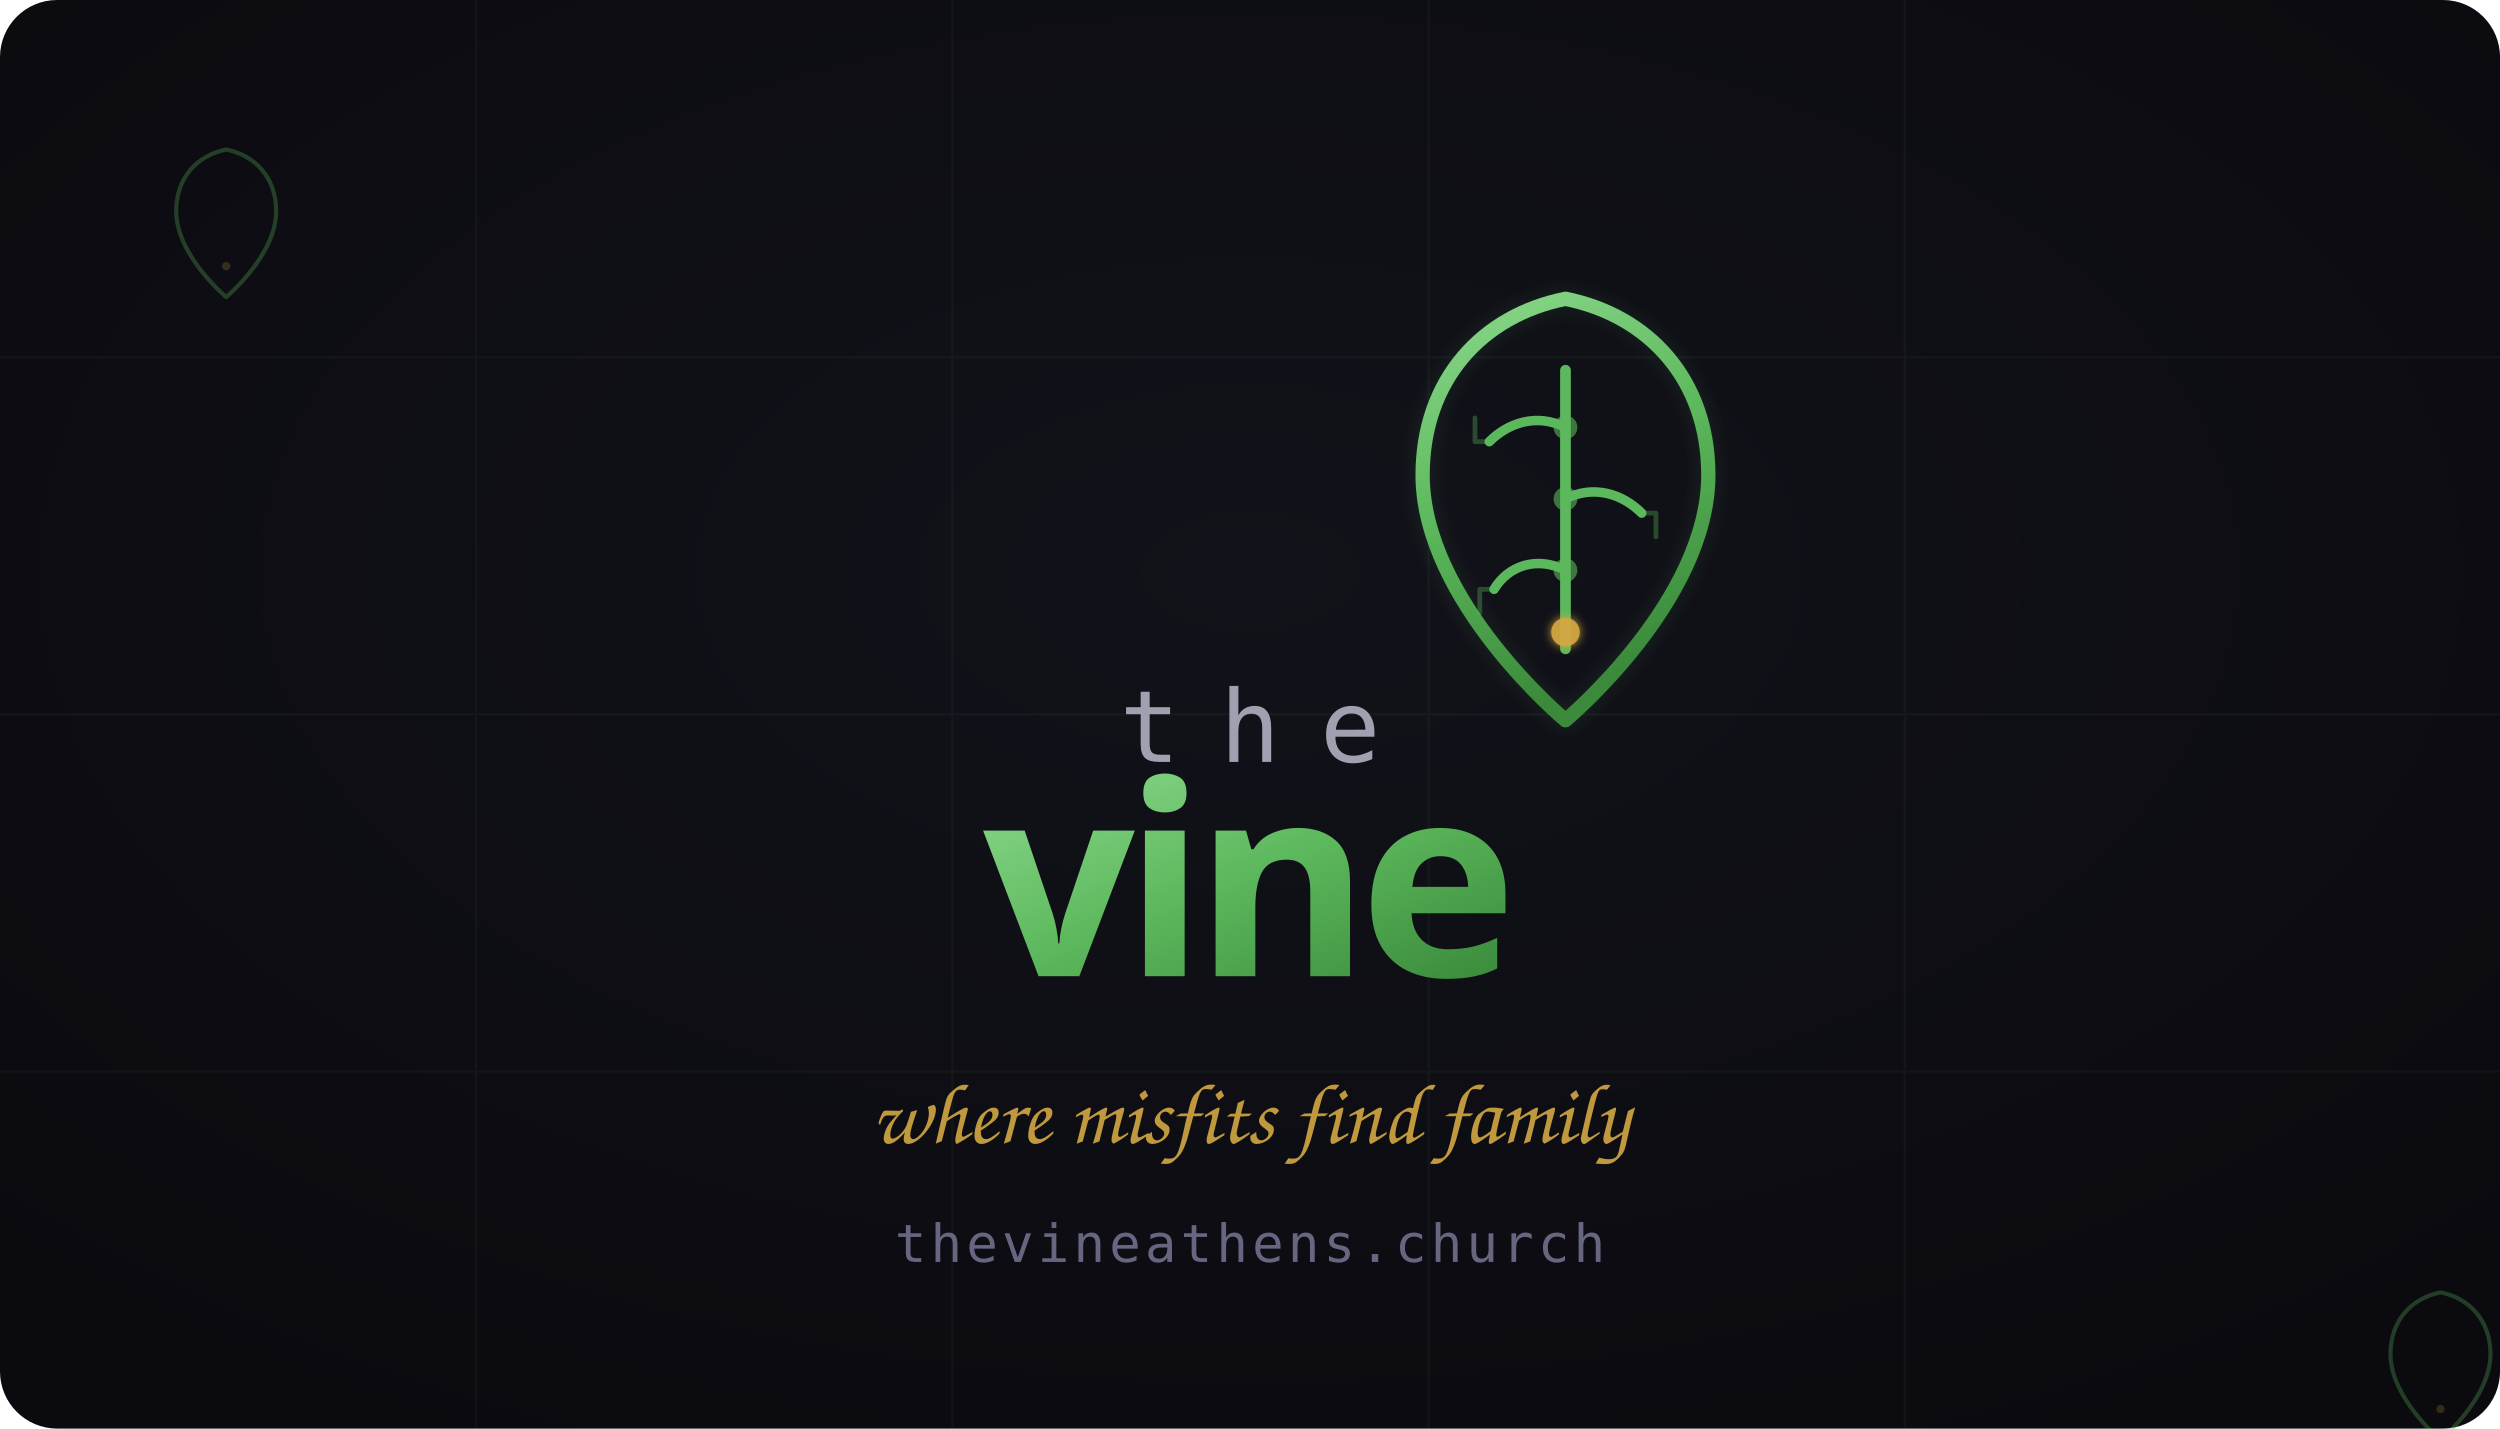
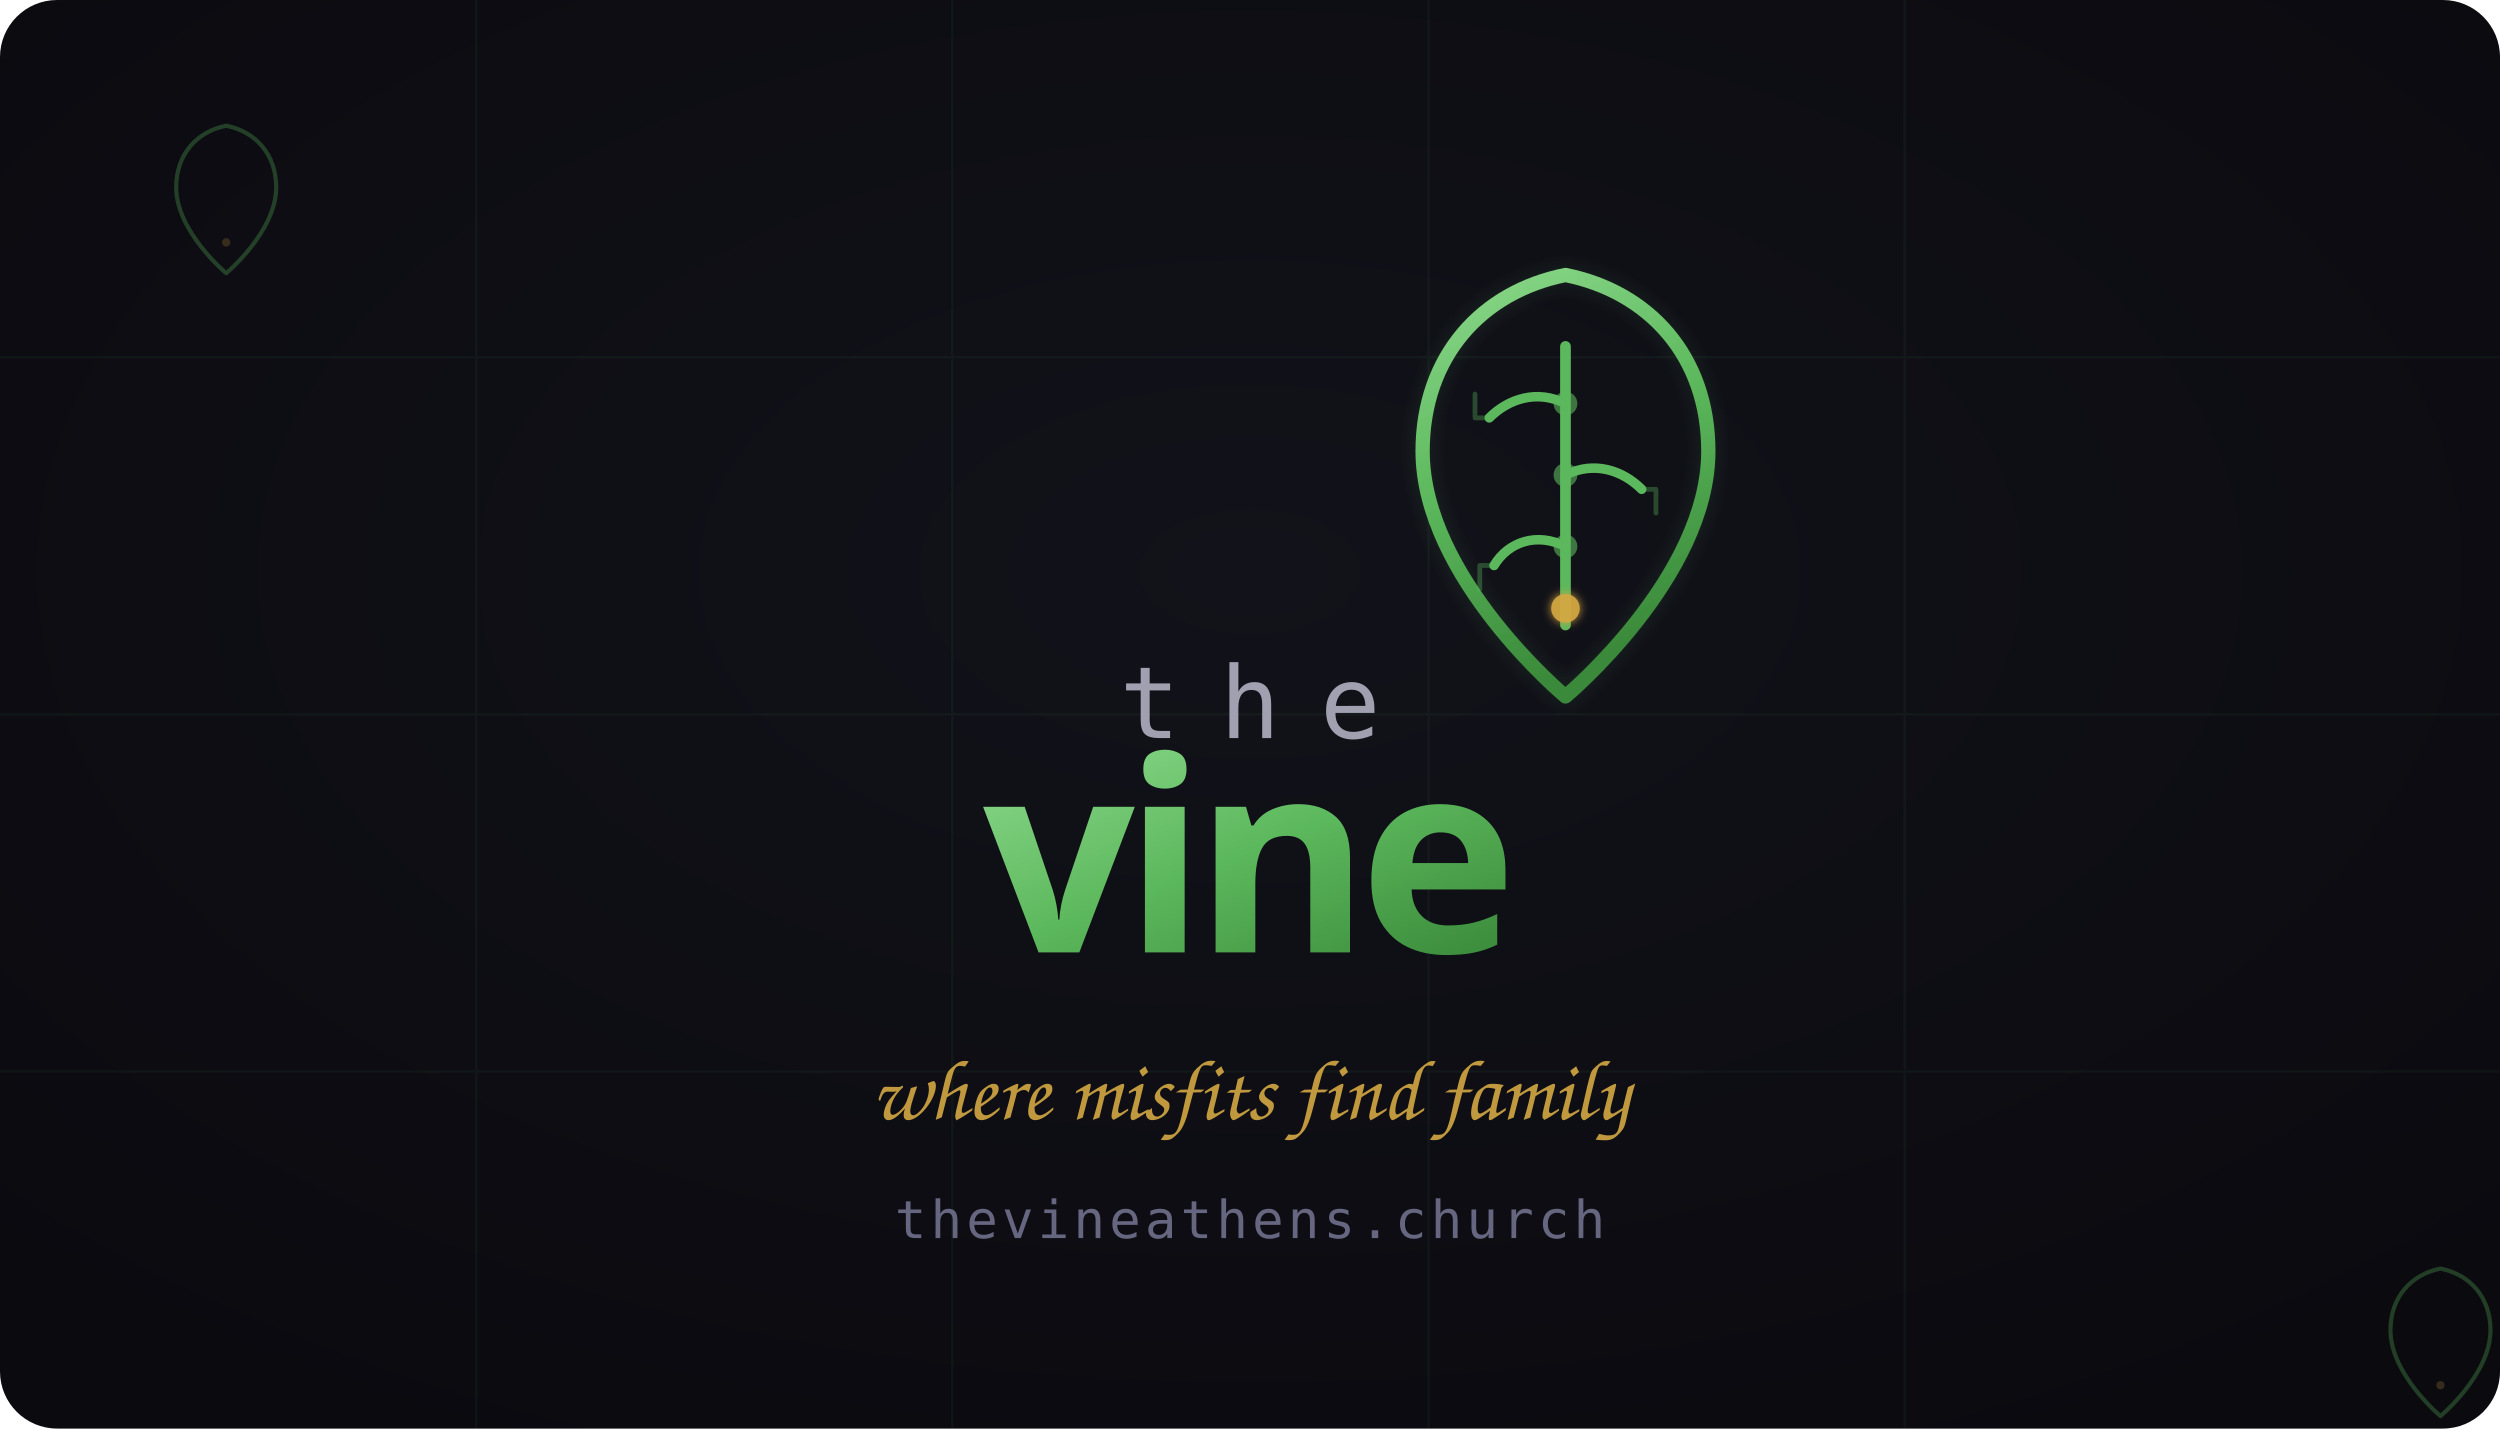
<svg xmlns="http://www.w3.org/2000/svg" viewBox="0 0 1050 600" width="1050" height="600">
  <defs>
    <radialGradient id="card-bg" cx="50%" cy="40%" r="70%">
      <stop offset="0%" stop-color="#12121a" />
      <stop offset="100%" stop-color="#0a0a0f" />
    </radialGradient>
    <linearGradient id="leaf-stroke" x1="0" y1="0" x2="0.3" y2="1">
      <stop offset="0%" stop-color="#8cd98c" />
      <stop offset="50%" stop-color="#5cb85c" />
      <stop offset="100%" stop-color="#3a8a3a" />
    </linearGradient>
    <linearGradient id="title-grad" x1="0" y1="0" x2="1" y2="1">
      <stop offset="0%" stop-color="#8cd98c" />
      <stop offset="50%" stop-color="#5cb85c" />
      <stop offset="100%" stop-color="#3a8a3a" />
    </linearGradient>
    <filter id="leaf-glow" x="-20%" y="-20%" width="140%" height="140%">
      <feGaussianBlur in="SourceAlpha" stdDeviation="4" result="blur" />
      <feFlood flood-color="#5cb85c" flood-opacity="0.15" />
      <feComposite in2="blur" operator="in" result="glow" />
      <feMerge>
        <feMergeNode in="glow" />
        <feMergeNode in="SourceGraphic" />
      </feMerge>
    </filter>
    <filter id="amber-glow" x="-50%" y="-50%" width="200%" height="200%">
      <feGaussianBlur in="SourceGraphic" stdDeviation="2" result="blur" />
      <feMerge>
        <feMergeNode in="blur" />
        <feMergeNode in="SourceGraphic" />
      </feMerge>
    </filter>
  </defs>
  <rect width="1050" height="600" fill="url(#card-bg)" rx="24" />
  <g opacity="0.06" stroke="#5cb85c" stroke-width="1">
    <line x1="0" y1="150" x2="1050" y2="150" />
    <line x1="0" y1="300" x2="1050" y2="300" />
    <line x1="0" y1="450" x2="1050" y2="450" />
    <line x1="200" y1="0" x2="200" y2="600" />
    <line x1="400" y1="0" x2="400" y2="600" />
    <line x1="600" y1="0" x2="600" y2="600" />
    <line x1="800" y1="0" x2="800" y2="600" />
  </g>
-   <g transform="translate(557.5, 117.5)">
+   <g transform="translate(557.5, 107.5)">
    <g transform="scale(1.0)">
      <path d="M100 185 C100 185 40 135 40 82 C40 42 65 15 100 8 C135 15 160 42 160 82 C160 135 100 185 100 185Z" fill="none" stroke="url(#leaf-stroke)" stroke-width="6" stroke-linejoin="round" filter="url(#leaf-glow)" />
      <line x1="100" y1="38" x2="100" y2="155" stroke="#5cb85c" stroke-width="4.5" stroke-linecap="round" />
      <path d="M100 62 C88 56 76 60 68 68" fill="none" stroke="#5cb85c" stroke-width="4" stroke-linecap="round" />
      <path d="M100 92 C112 86 124 90 132 98" fill="none" stroke="#5cb85c" stroke-width="4" stroke-linecap="round" />
      <path d="M100 122 C88 116 76 120 70 130" fill="none" stroke="#5cb85c" stroke-width="4" stroke-linecap="round" />
      <path d="M68 68 L62 68 L62 58" fill="none" stroke="#5cb85c" stroke-width="2" stroke-linecap="round" stroke-linejoin="round" opacity="0.35" />
      <path d="M132 98 L138 98 L138 108" fill="none" stroke="#5cb85c" stroke-width="2" stroke-linecap="round" stroke-linejoin="round" opacity="0.35" />
      <path d="M70 130 L64 130 L64 140" fill="none" stroke="#5cb85c" stroke-width="2" stroke-linecap="round" stroke-linejoin="round" opacity="0.35" />
      <circle cx="100" cy="62" r="5" fill="#5cb85c" opacity="0.6" />
      <circle cx="100" cy="92" r="5" fill="#5cb85c" opacity="0.6" />
      <circle cx="100" cy="122" r="5" fill="#5cb85c" opacity="0.6" />
      <circle cx="100" cy="148" r="6" fill="#d4a843" filter="url(#amber-glow)" opacity="0.95" />
    </g>
  </g>
-   <text x="525" y="320" text-anchor="middle" font-family="'JetBrains Mono', 'Fira Code', monospace" font-size="42" font-weight="300" fill="#a0a0b0" letter-spacing="0.4em">the</text>
-   <text x="525" y="410" text-anchor="middle" font-family="'Space Grotesk', sans-serif" font-size="112" font-weight="700" fill="url(#title-grad)" letter-spacing="-0.04em">vine</text>
-   <text x="525" y="480" text-anchor="middle" font-family="'Caveat', cursive" font-size="36" fill="#d4a843" opacity="0.9">where misfits find family</text>
-   <text x="525" y="530" text-anchor="middle" font-family="'JetBrains Mono', monospace" font-size="22" fill="#666680" letter-spacing="0.08em">thevineathens.church</text>
-   <g transform="translate(60, 60) scale(0.35)" opacity="0.3">
+   <text x="525" y="310" text-anchor="middle" font-family="'JetBrains Mono', 'Fira Code', monospace" font-size="42" font-weight="300" fill="#a0a0b0" letter-spacing="0.4em">the</text>
+   <text x="525" y="400" text-anchor="middle" font-family="'Space Grotesk', sans-serif" font-size="112" font-weight="700" fill="url(#title-grad)" letter-spacing="-0.04em">vine</text>
+   <text x="525" y="470" text-anchor="middle" font-family="'Caveat', cursive" font-size="36" fill="#d4a843" opacity="0.9">where misfits find family</text>
+   <text x="525" y="520" text-anchor="middle" font-family="'JetBrains Mono', monospace" font-size="22" fill="#666680" letter-spacing="0.08em">thevineathens.church</text>
+   <g transform="translate(60, 50) scale(0.35)" opacity="0.3">
    <path d="M100 185 C100 185 40 135 40 82 C40 42 65 15 100 8 C135 15 160 42 160 82 C160 135 100 185 100 185Z" fill="none" stroke="#5cb85c" stroke-width="5" stroke-linejoin="round" />
    <circle cx="100" cy="148" r="5" fill="#d4a843" opacity="0.7" />
  </g>
-   <g transform="translate(990, 540) scale(0.35)" opacity="0.3">
+   <g transform="translate(990, 530) scale(0.35)" opacity="0.3">
    <path d="M100 185 C100 185 40 135 40 82 C40 42 65 15 100 8 C135 15 160 42 160 82 C160 135 100 185 100 185Z" fill="none" stroke="#5cb85c" stroke-width="5" stroke-linejoin="round" />
    <circle cx="100" cy="148" r="5" fill="#d4a843" opacity="0.7" />
  </g>
</svg>
